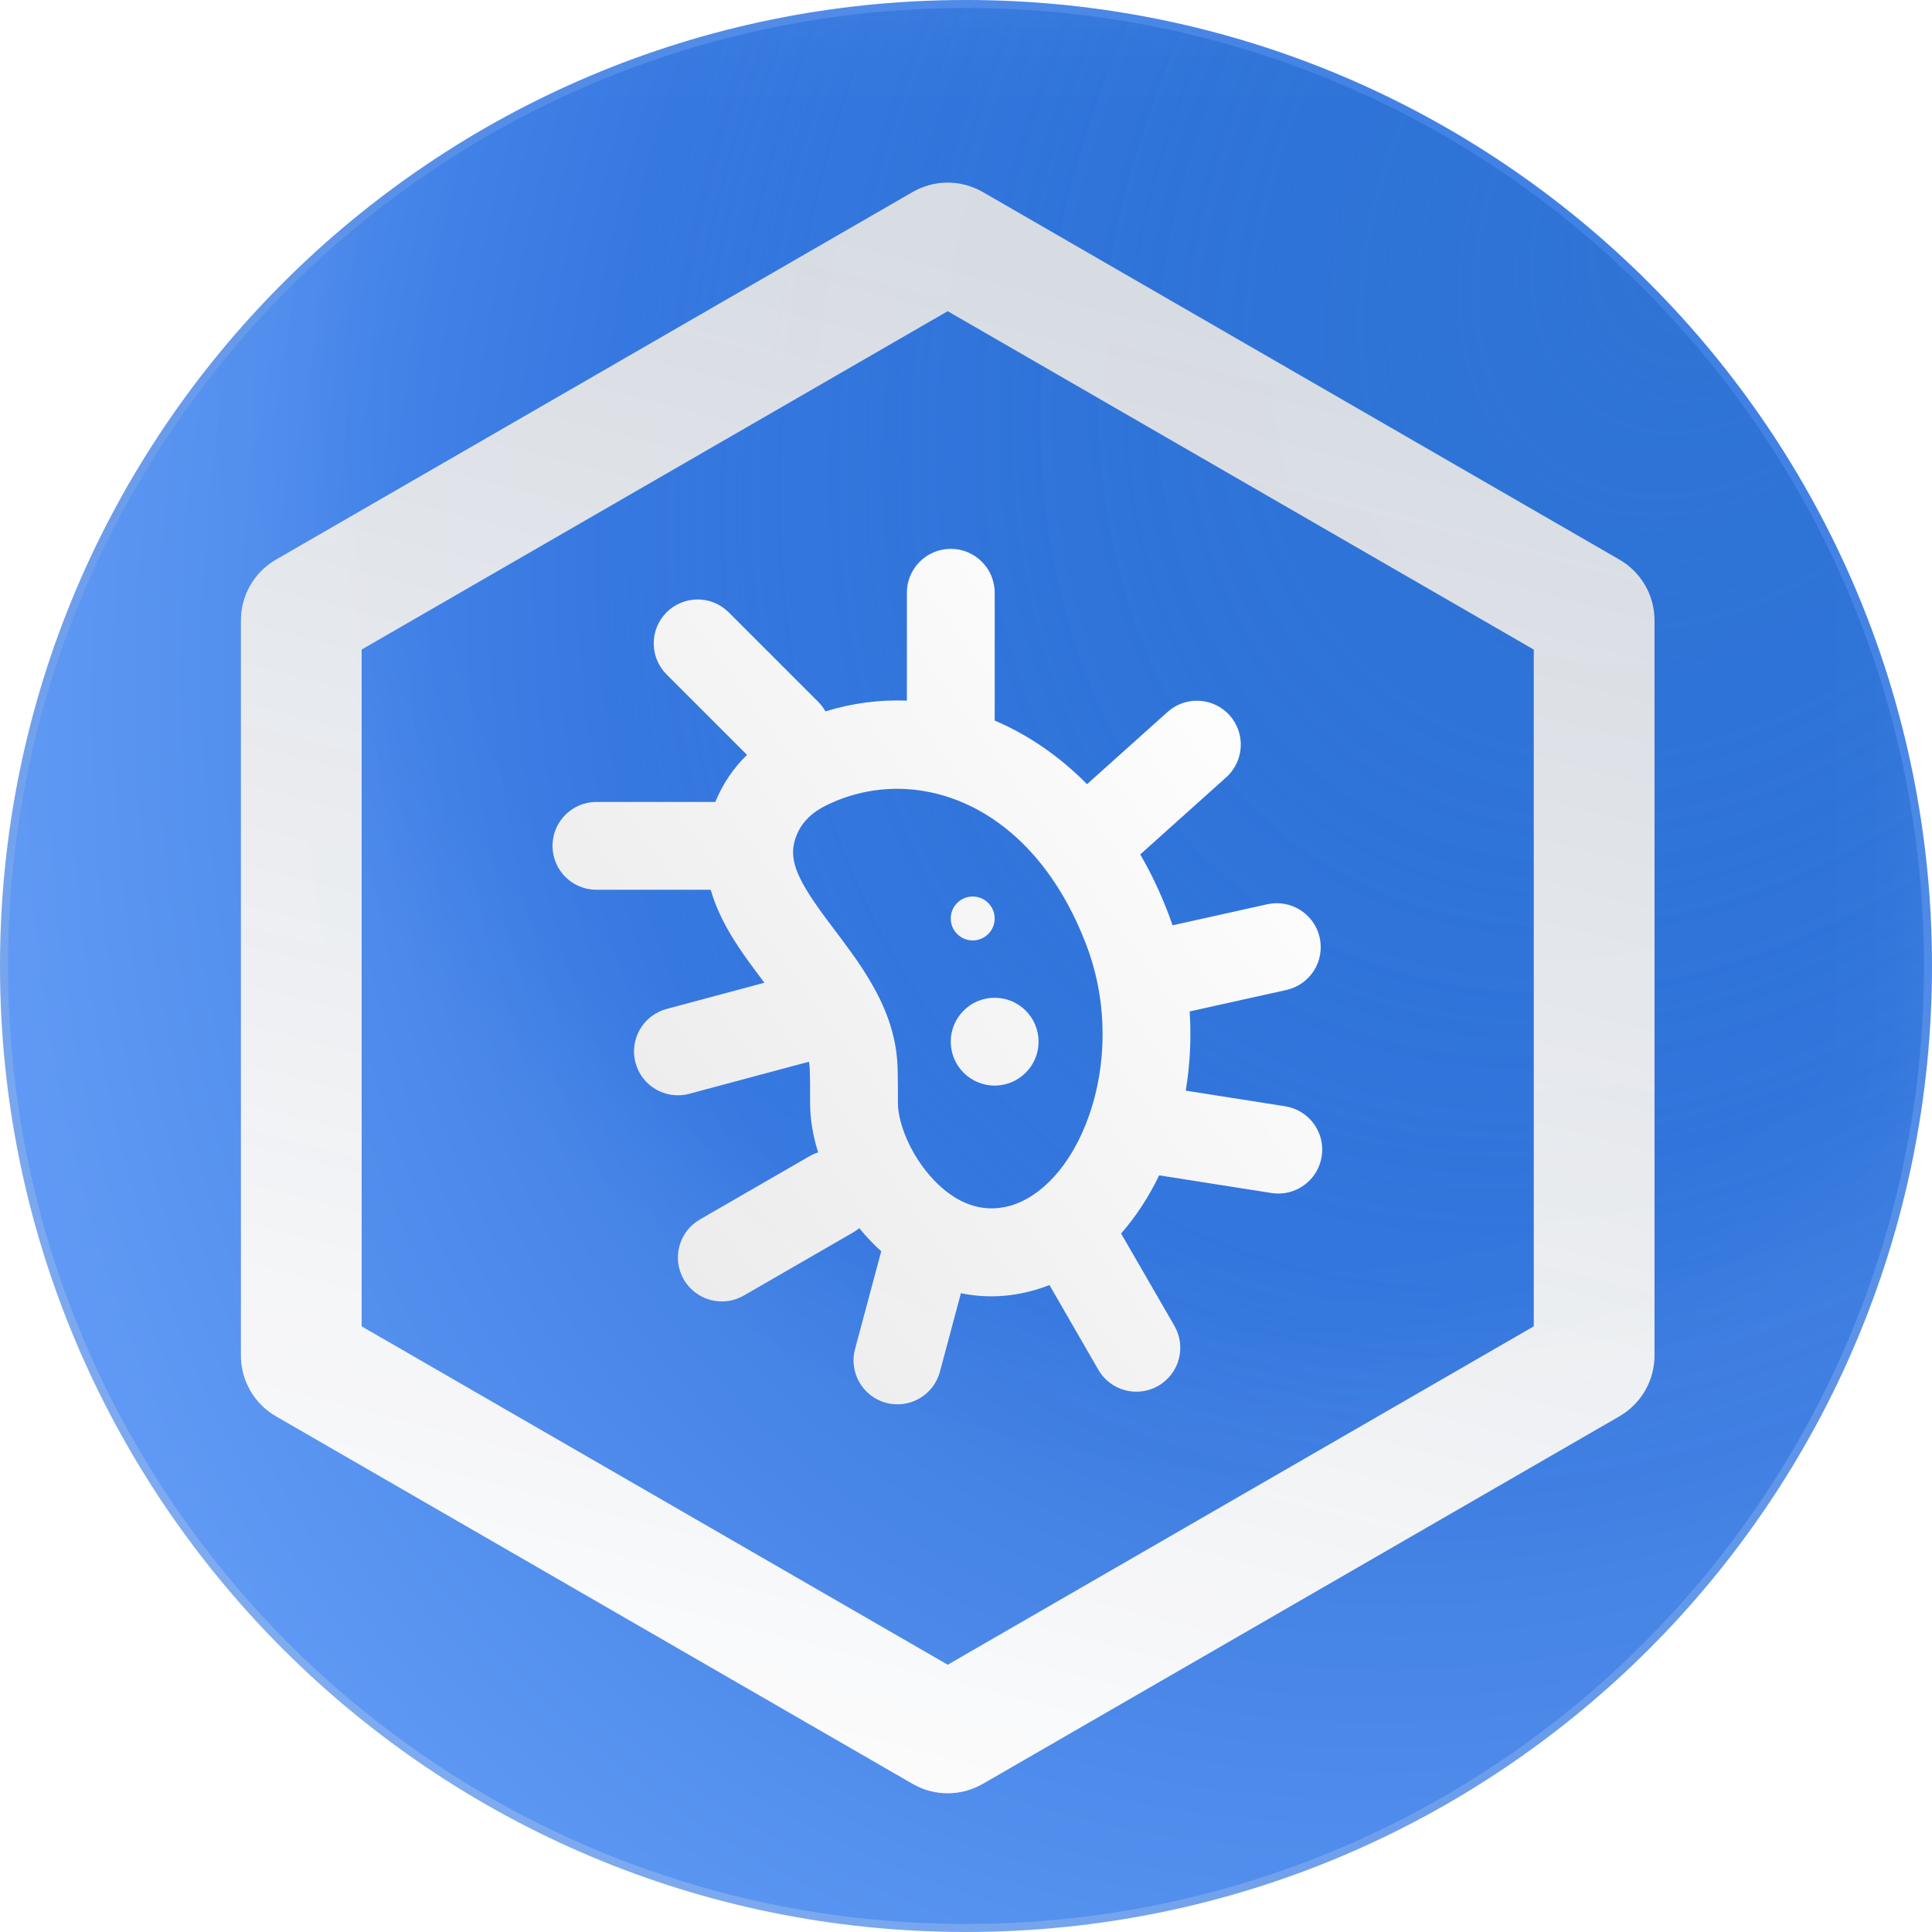
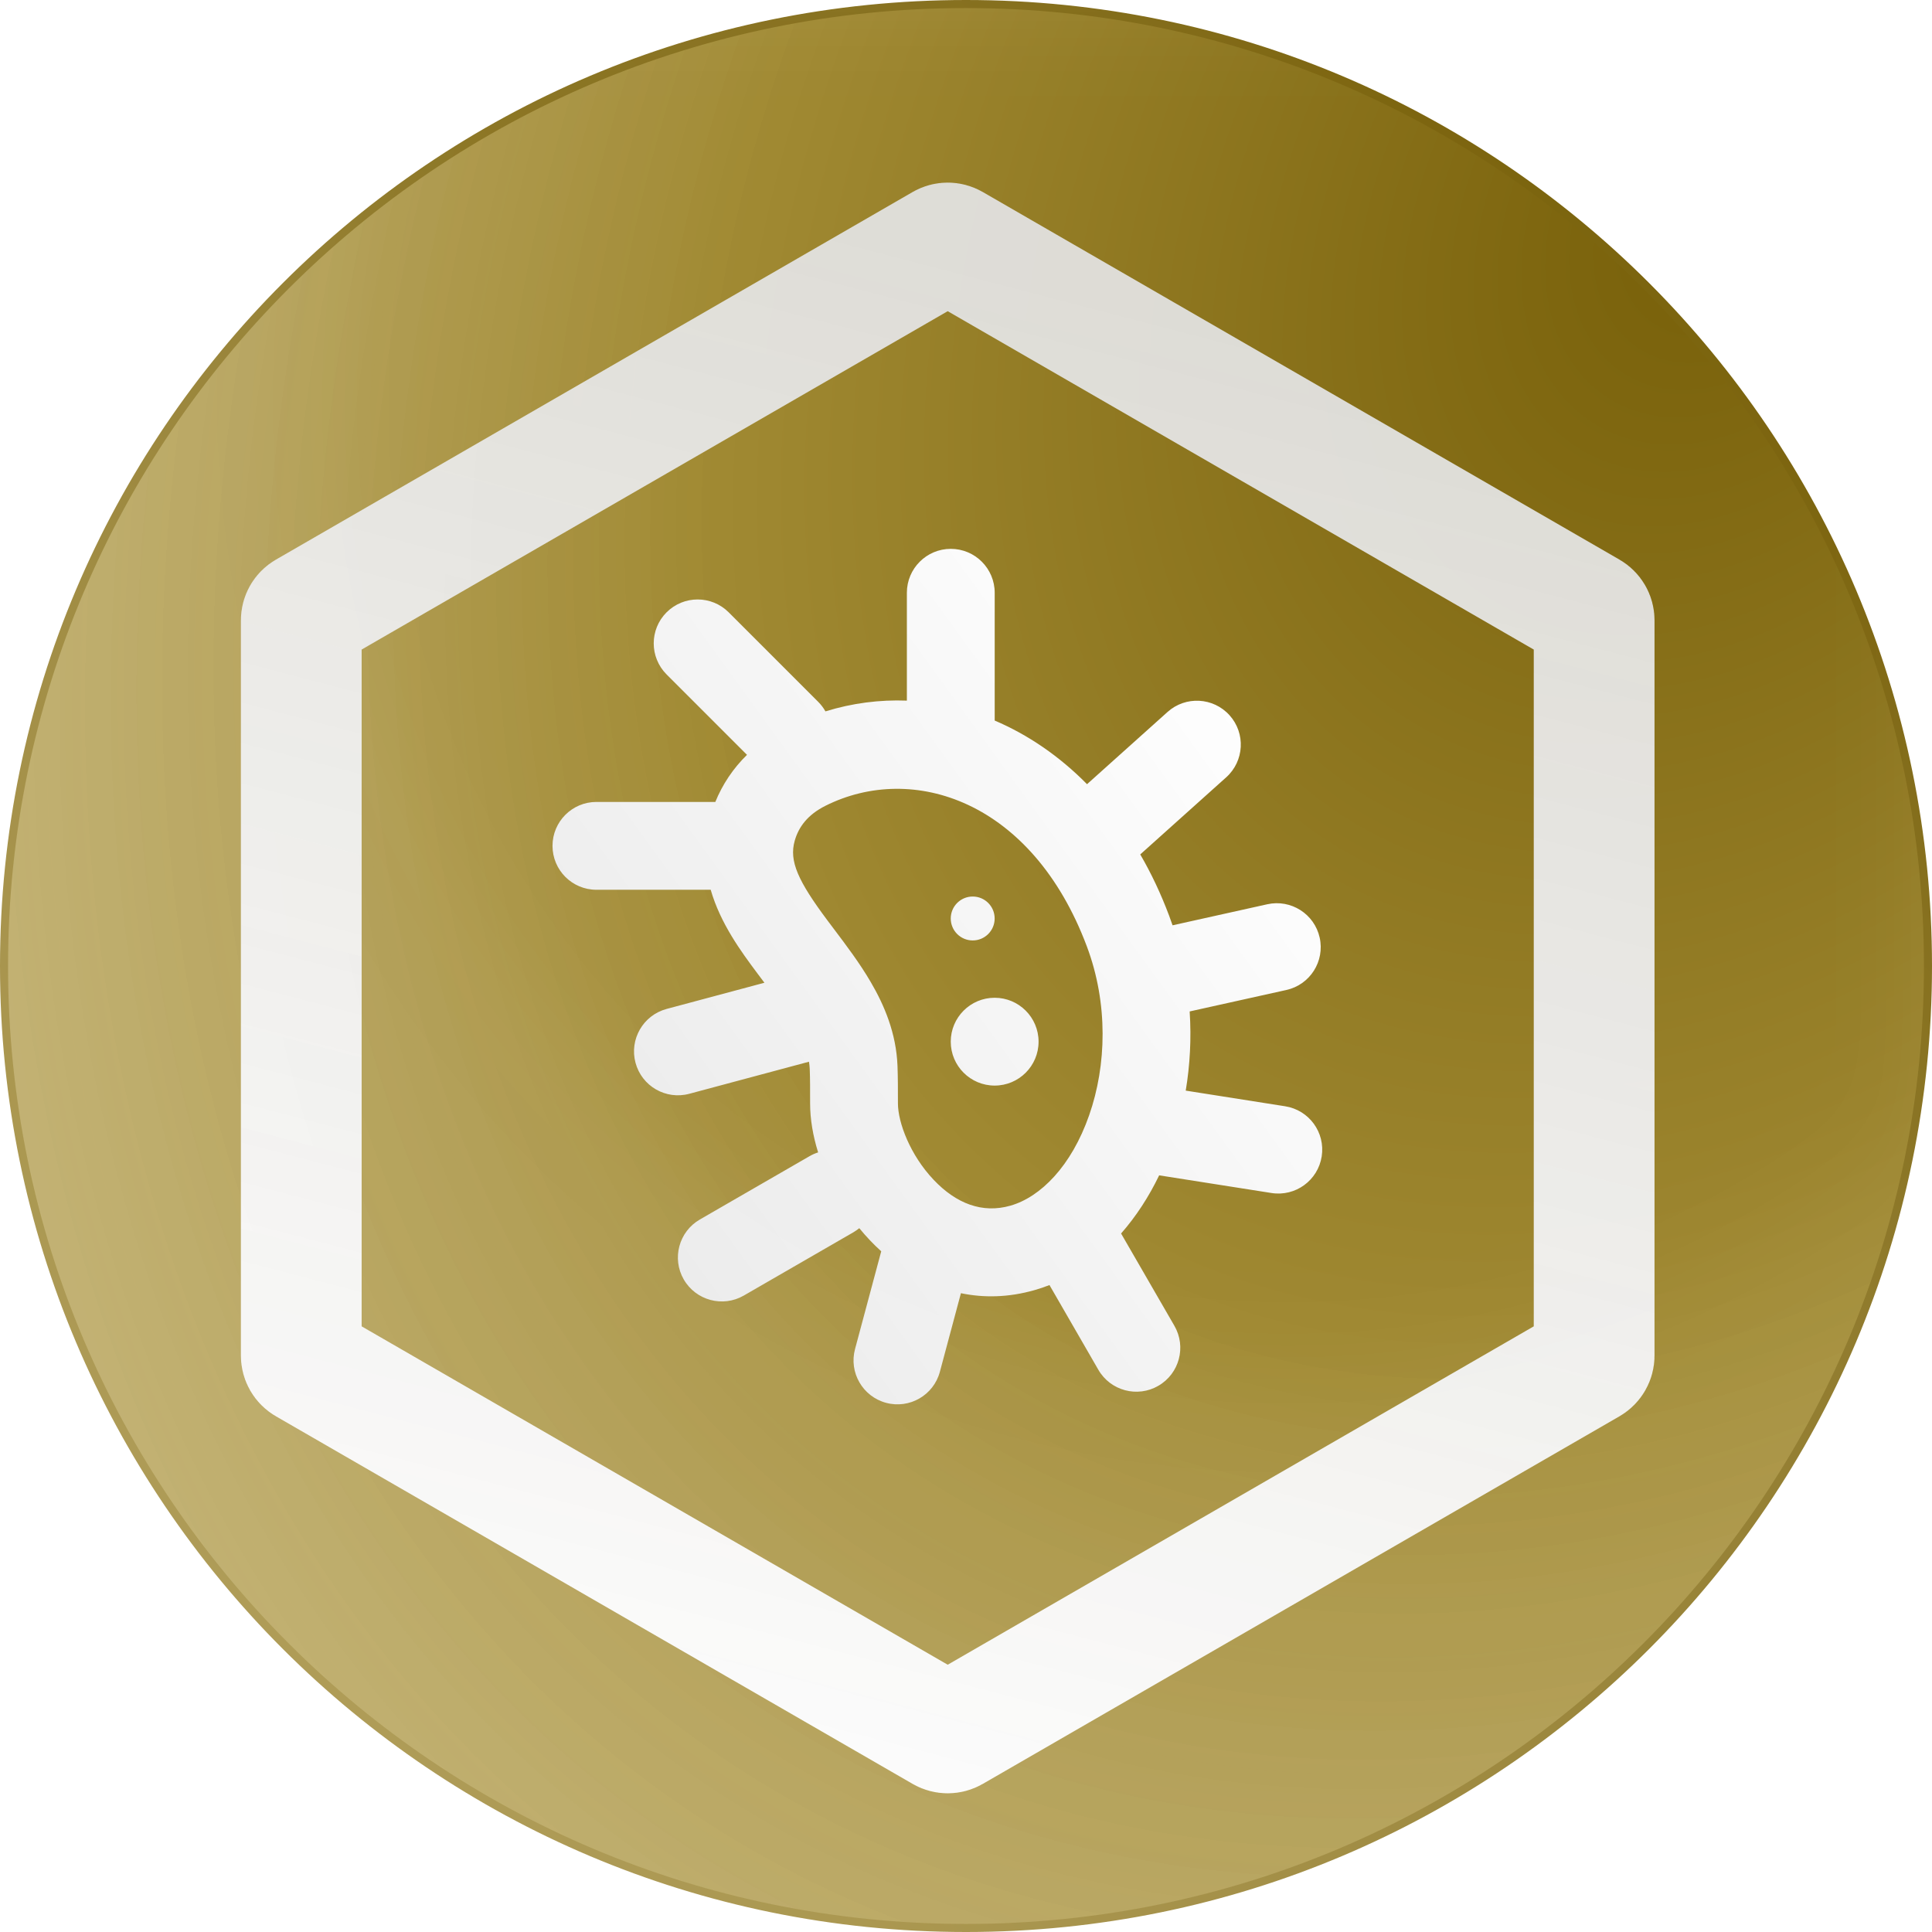
<svg xmlns="http://www.w3.org/2000/svg" width="48" height="48" viewBox="0 0 48 48" fill="none">
-   <g filter="url(#filter0_i_2856_12258)">
-     <circle cx="24" cy="24" r="23.9" fill="#397BE3" fill-opacity="0.5" />
-     <circle cx="24" cy="24" r="23.9" fill="url(#paint0_radial_2856_12258)" />
-     <circle cx="24" cy="24" r="23.9" stroke="url(#paint1_linear_2856_12258)" stroke-width="0.2" />
-     <path fill-rule="evenodd" clip-rule="evenodd" d="M23.622 13.636C24.225 13.636 24.713 14.125 24.713 14.727V17.872C24.713 17.882 24.713 17.892 24.713 17.902C25.54 18.254 26.319 18.785 27.007 19.483L29.008 17.688C29.456 17.286 30.146 17.323 30.549 17.772C30.951 18.22 30.913 18.91 30.465 19.312L28.329 21.228C28.601 21.695 28.841 22.203 29.046 22.748C29.076 22.828 29.104 22.908 29.132 22.989L31.486 22.466C32.074 22.336 32.657 22.707 32.787 23.295C32.918 23.883 32.547 24.466 31.959 24.596L29.557 25.129C29.601 25.8 29.565 26.463 29.459 27.096L31.929 27.485C32.525 27.579 32.931 28.137 32.837 28.732C32.744 29.327 32.185 29.734 31.59 29.64L28.799 29.201C28.546 29.727 28.229 30.218 27.853 30.646L29.178 32.94C29.479 33.462 29.3 34.129 28.778 34.43C28.257 34.732 27.589 34.553 27.288 34.031L26.074 31.927C25.953 31.975 25.83 32.016 25.704 32.052C25.051 32.239 24.436 32.246 23.874 32.129L23.351 34.082C23.195 34.664 22.597 35.009 22.015 34.853C21.433 34.697 21.087 34.099 21.243 33.517L21.894 31.088C21.797 31.001 21.704 30.91 21.616 30.817C21.524 30.72 21.434 30.619 21.349 30.514C21.303 30.551 21.254 30.585 21.202 30.616L18.479 32.188C17.957 32.489 17.29 32.31 16.988 31.788C16.687 31.267 16.866 30.599 17.388 30.298L20.111 28.726C20.18 28.686 20.253 28.654 20.326 28.631C20.197 28.218 20.127 27.804 20.127 27.415C20.127 27.071 20.127 26.8 20.118 26.564C20.116 26.503 20.109 26.441 20.099 26.378L17.125 27.175C16.543 27.331 15.945 26.986 15.789 26.404C15.633 25.822 15.979 25.224 16.561 25.067L18.992 24.416C18.934 24.339 18.875 24.261 18.814 24.179C18.42 23.651 17.9 22.949 17.657 22.106H14.818C14.215 22.106 13.727 21.618 13.727 21.015C13.727 20.413 14.215 19.924 14.818 19.924L17.772 19.924C17.95 19.488 18.213 19.092 18.559 18.754L16.561 16.756C16.135 16.329 16.135 15.639 16.561 15.213C16.987 14.787 17.678 14.787 18.104 15.213L20.327 17.436C20.4 17.509 20.46 17.589 20.508 17.674C21.177 17.467 21.858 17.381 22.531 17.407V14.727C22.531 14.125 23.02 13.636 23.622 13.636ZM27.003 23.514C25.641 19.884 22.67 18.938 20.511 20.018C20.061 20.243 19.84 20.55 19.744 20.89C19.602 21.391 19.823 21.885 20.562 22.873C20.613 22.941 20.667 23.012 20.722 23.086L20.723 23.086L20.723 23.087C21.015 23.474 21.359 23.928 21.634 24.4C21.972 24.977 22.267 25.672 22.298 26.481C22.309 26.763 22.309 27.074 22.309 27.401V27.415C22.309 27.882 22.608 28.693 23.198 29.314C23.756 29.902 24.405 30.155 25.105 29.954C25.851 29.741 26.619 28.972 27.06 27.707C27.492 26.471 27.537 24.938 27.003 23.514ZM23.621 25.88C23.621 25.278 24.11 24.789 24.712 24.789C25.314 24.789 25.803 25.278 25.803 25.88C25.803 26.483 25.314 26.971 24.712 26.971C24.11 26.971 23.621 26.483 23.621 25.88ZM24.167 22.274C23.865 22.274 23.621 22.518 23.621 22.82C23.621 23.121 23.865 23.365 24.167 23.365C24.468 23.365 24.712 23.121 24.712 22.82C24.712 22.518 24.468 22.274 24.167 22.274Z" fill="url(#paint2_linear_2856_12258)" />
-     <path d="M23.425 6.069C23.5 6.026 23.591 6.026 23.666 6.069L39.486 15.203C39.56 15.246 39.606 15.325 39.606 15.411V33.68C39.606 33.765 39.56 33.845 39.486 33.888L23.666 43.022C23.591 43.065 23.5 43.065 23.425 43.022L7.605 33.888C7.53 33.845 7.485 33.765 7.485 33.68V15.411C7.485 15.325 7.53 15.246 7.605 15.203L23.425 6.069Z" stroke="url(#paint3_linear_2856_12258)" stroke-width="3" stroke-linecap="round" />
+   <g filter="url(#filter0_i_2941_12359)">
+     <circle cx="24" cy="24" r="23.9" fill="#A08832" fill-opacity="0.5" />
+     <circle cx="24" cy="24" r="23.9" fill="url(#paint0_radial_2941_12359)" />
+     <circle cx="24" cy="24" r="23.9" stroke="url(#paint1_linear_2941_12359)" stroke-width="0.2" />
+     <path fill-rule="evenodd" clip-rule="evenodd" d="M23.622 13.636C24.225 13.636 24.713 14.125 24.713 14.727V17.872C24.713 17.882 24.713 17.892 24.713 17.902C25.54 18.254 26.319 18.785 27.007 19.483L29.008 17.688C29.456 17.286 30.146 17.323 30.549 17.772C30.951 18.22 30.913 18.91 30.465 19.312L28.329 21.228C28.601 21.695 28.841 22.203 29.046 22.748C29.076 22.828 29.104 22.908 29.132 22.989L31.486 22.466C32.074 22.336 32.657 22.707 32.787 23.295C32.918 23.883 32.547 24.466 31.959 24.596L29.557 25.129C29.601 25.8 29.565 26.463 29.459 27.096L31.929 27.485C32.525 27.579 32.931 28.137 32.837 28.732C32.744 29.327 32.185 29.734 31.59 29.64L28.799 29.201C28.546 29.727 28.229 30.218 27.853 30.646L29.178 32.94C29.479 33.462 29.3 34.129 28.778 34.43C28.257 34.732 27.589 34.553 27.288 34.031L26.074 31.927C25.953 31.975 25.83 32.016 25.704 32.052C25.051 32.239 24.436 32.246 23.874 32.129L23.351 34.082C23.195 34.664 22.597 35.009 22.015 34.853C21.433 34.697 21.087 34.099 21.243 33.517L21.894 31.088C21.797 31.001 21.704 30.91 21.616 30.817C21.524 30.72 21.434 30.619 21.349 30.514C21.303 30.551 21.254 30.585 21.202 30.616L18.479 32.188C17.957 32.489 17.29 32.31 16.988 31.788C16.687 31.267 16.866 30.599 17.388 30.298L20.111 28.726C20.18 28.686 20.253 28.654 20.326 28.631C20.197 28.218 20.127 27.804 20.127 27.415C20.127 27.071 20.127 26.8 20.118 26.564C20.116 26.503 20.109 26.441 20.099 26.378L17.125 27.175C16.543 27.331 15.945 26.986 15.789 26.404C15.633 25.822 15.979 25.224 16.561 25.067L18.992 24.416C18.934 24.339 18.875 24.261 18.814 24.179C18.42 23.651 17.9 22.949 17.657 22.106H14.818C14.215 22.106 13.727 21.618 13.727 21.015C13.727 20.413 14.215 19.924 14.818 19.924L17.772 19.924C17.95 19.488 18.213 19.092 18.559 18.754L16.561 16.756C16.135 16.329 16.135 15.639 16.561 15.213C16.987 14.787 17.678 14.787 18.104 15.213L20.327 17.436C20.4 17.509 20.46 17.589 20.508 17.674C21.177 17.467 21.858 17.381 22.531 17.407V14.727C22.531 14.125 23.02 13.636 23.622 13.636ZM27.003 23.514C25.641 19.884 22.67 18.938 20.511 20.018C20.061 20.243 19.84 20.55 19.744 20.89C19.602 21.391 19.823 21.885 20.562 22.873C20.613 22.941 20.667 23.012 20.722 23.086L20.723 23.086L20.723 23.087C21.015 23.474 21.359 23.928 21.634 24.4C21.972 24.977 22.267 25.672 22.298 26.481C22.309 26.763 22.309 27.074 22.309 27.401V27.415C22.309 27.882 22.608 28.693 23.198 29.314C23.756 29.902 24.405 30.155 25.105 29.954C25.851 29.741 26.619 28.972 27.06 27.707C27.492 26.471 27.537 24.938 27.003 23.514ZM23.621 25.88C23.621 25.278 24.11 24.789 24.712 24.789C25.314 24.789 25.803 25.278 25.803 25.88C25.803 26.483 25.314 26.971 24.712 26.971C24.11 26.971 23.621 26.483 23.621 25.88ZM24.167 22.274C23.865 22.274 23.621 22.518 23.621 22.82C23.621 23.121 23.865 23.365 24.167 23.365C24.468 23.365 24.712 23.121 24.712 22.82C24.712 22.518 24.468 22.274 24.167 22.274Z" fill="url(#paint2_linear_2941_12359)" />
+     <path d="M23.425 6.069C23.5 6.026 23.591 6.026 23.666 6.069L39.486 15.203C39.56 15.246 39.606 15.325 39.606 15.411V33.68C39.606 33.765 39.56 33.845 39.486 33.888L23.666 43.022C23.591 43.065 23.5 43.065 23.425 43.022L7.605 33.888C7.53 33.845 7.485 33.765 7.485 33.68V15.411C7.485 15.325 7.53 15.246 7.605 15.203L23.425 6.069Z" stroke="url(#paint3_linear_2941_12359)" stroke-width="3" stroke-linecap="round" />
  </g>
  <defs>
-     <filter id="filter0_i_2856_12258" x="0" y="-2.8" width="50.8" height="50.8" filterUnits="userSpaceOnUse" color-interpolation-filters="sRGB">
+     <filter id="filter0_i_2941_12359" x="0" y="-2.8" width="50.8" height="50.8" filterUnits="userSpaceOnUse" color-interpolation-filters="sRGB">
      <feFlood flood-opacity="0" result="BackgroundImageFix" />
      <feBlend mode="normal" in="SourceGraphic" in2="BackgroundImageFix" result="shape" />
      <feColorMatrix in="SourceAlpha" type="matrix" values="0 0 0 0 0 0 0 0 0 0 0 0 0 0 0 0 0 0 127 0" result="hardAlpha" />
      <feOffset dx="8" dy="-14" />
      <feGaussianBlur stdDeviation="1.4" />
      <feComposite in2="hardAlpha" operator="arithmetic" k2="-1" k3="1" />
      <feColorMatrix type="matrix" values="0 0 0 0 1 0 0 0 0 1 0 0 0 0 1 0 0 0 0.05 0" />
-       <feBlend mode="normal" in2="shape" result="effect1_innerShadow_2856_12258" />
+       <feBlend mode="normal" in2="shape" result="effect1_innerShadow_2941_12359" />
    </filter>
-     <radialGradient id="paint0_radial_2856_12258" cx="0" cy="0" r="1" gradientUnits="userSpaceOnUse" gradientTransform="translate(42.8547 4.99954) rotate(119.968) scale(62.0076 45.241)">
-       <stop stop-color="#0054C8" stop-opacity="0.69" />
-       <stop offset="0.563" stop-color="#3779E1" />
-       <stop offset="1" stop-color="#66A1FD" />
+     <radialGradient id="paint0_radial_2941_12359" cx="0" cy="0" r="1" gradientUnits="userSpaceOnUse" gradientTransform="translate(42.8547 4.99954) rotate(119.968) scale(62.0076 45.241)">
+       <stop stop-color="#775F08" />
+       <stop offset="0.497" stop-color="#A08932" />
+       <stop offset="1" stop-color="#C3B16F" stop-opacity="0.69" />
    </radialGradient>
-     <linearGradient id="paint1_linear_2856_12258" x1="-11.539" y1="57.599" x2="42.081" y2="0.926" gradientUnits="userSpaceOnUse">
-       <stop stop-color="#94B9F3" />
-       <stop offset="1" stop-color="#3B7DE3" />
+     <linearGradient id="paint1_linear_2941_12359" x1="-11.539" y1="57.599" x2="42.081" y2="0.926" gradientUnits="userSpaceOnUse">
+       <stop stop-color="#C3B16F" />
+       <stop offset="1" stop-color="#775F08" />
    </linearGradient>
-     <linearGradient id="paint2_linear_2856_12258" x1="29.663" y1="14.142" x2="5.414" y2="31.71" gradientUnits="userSpaceOnUse">
+     <linearGradient id="paint2_linear_2941_12359" x1="29.663" y1="14.142" x2="5.414" y2="31.71" gradientUnits="userSpaceOnUse">
      <stop stop-color="white" />
      <stop offset="1" stop-color="#E2E2E2" />
    </linearGradient>
-     <linearGradient id="paint3_linear_2856_12258" x1="23.546" y1="6" x2="13.036" y2="46.182" gradientUnits="userSpaceOnUse">
+     <linearGradient id="paint3_linear_2941_12359" x1="23.546" y1="6" x2="13.036" y2="46.182" gradientUnits="userSpaceOnUse">
      <stop stop-color="#E3E3E3" stop-opacity="0.933" />
      <stop offset="1" stop-color="white" />
    </linearGradient>
  </defs>
</svg>
